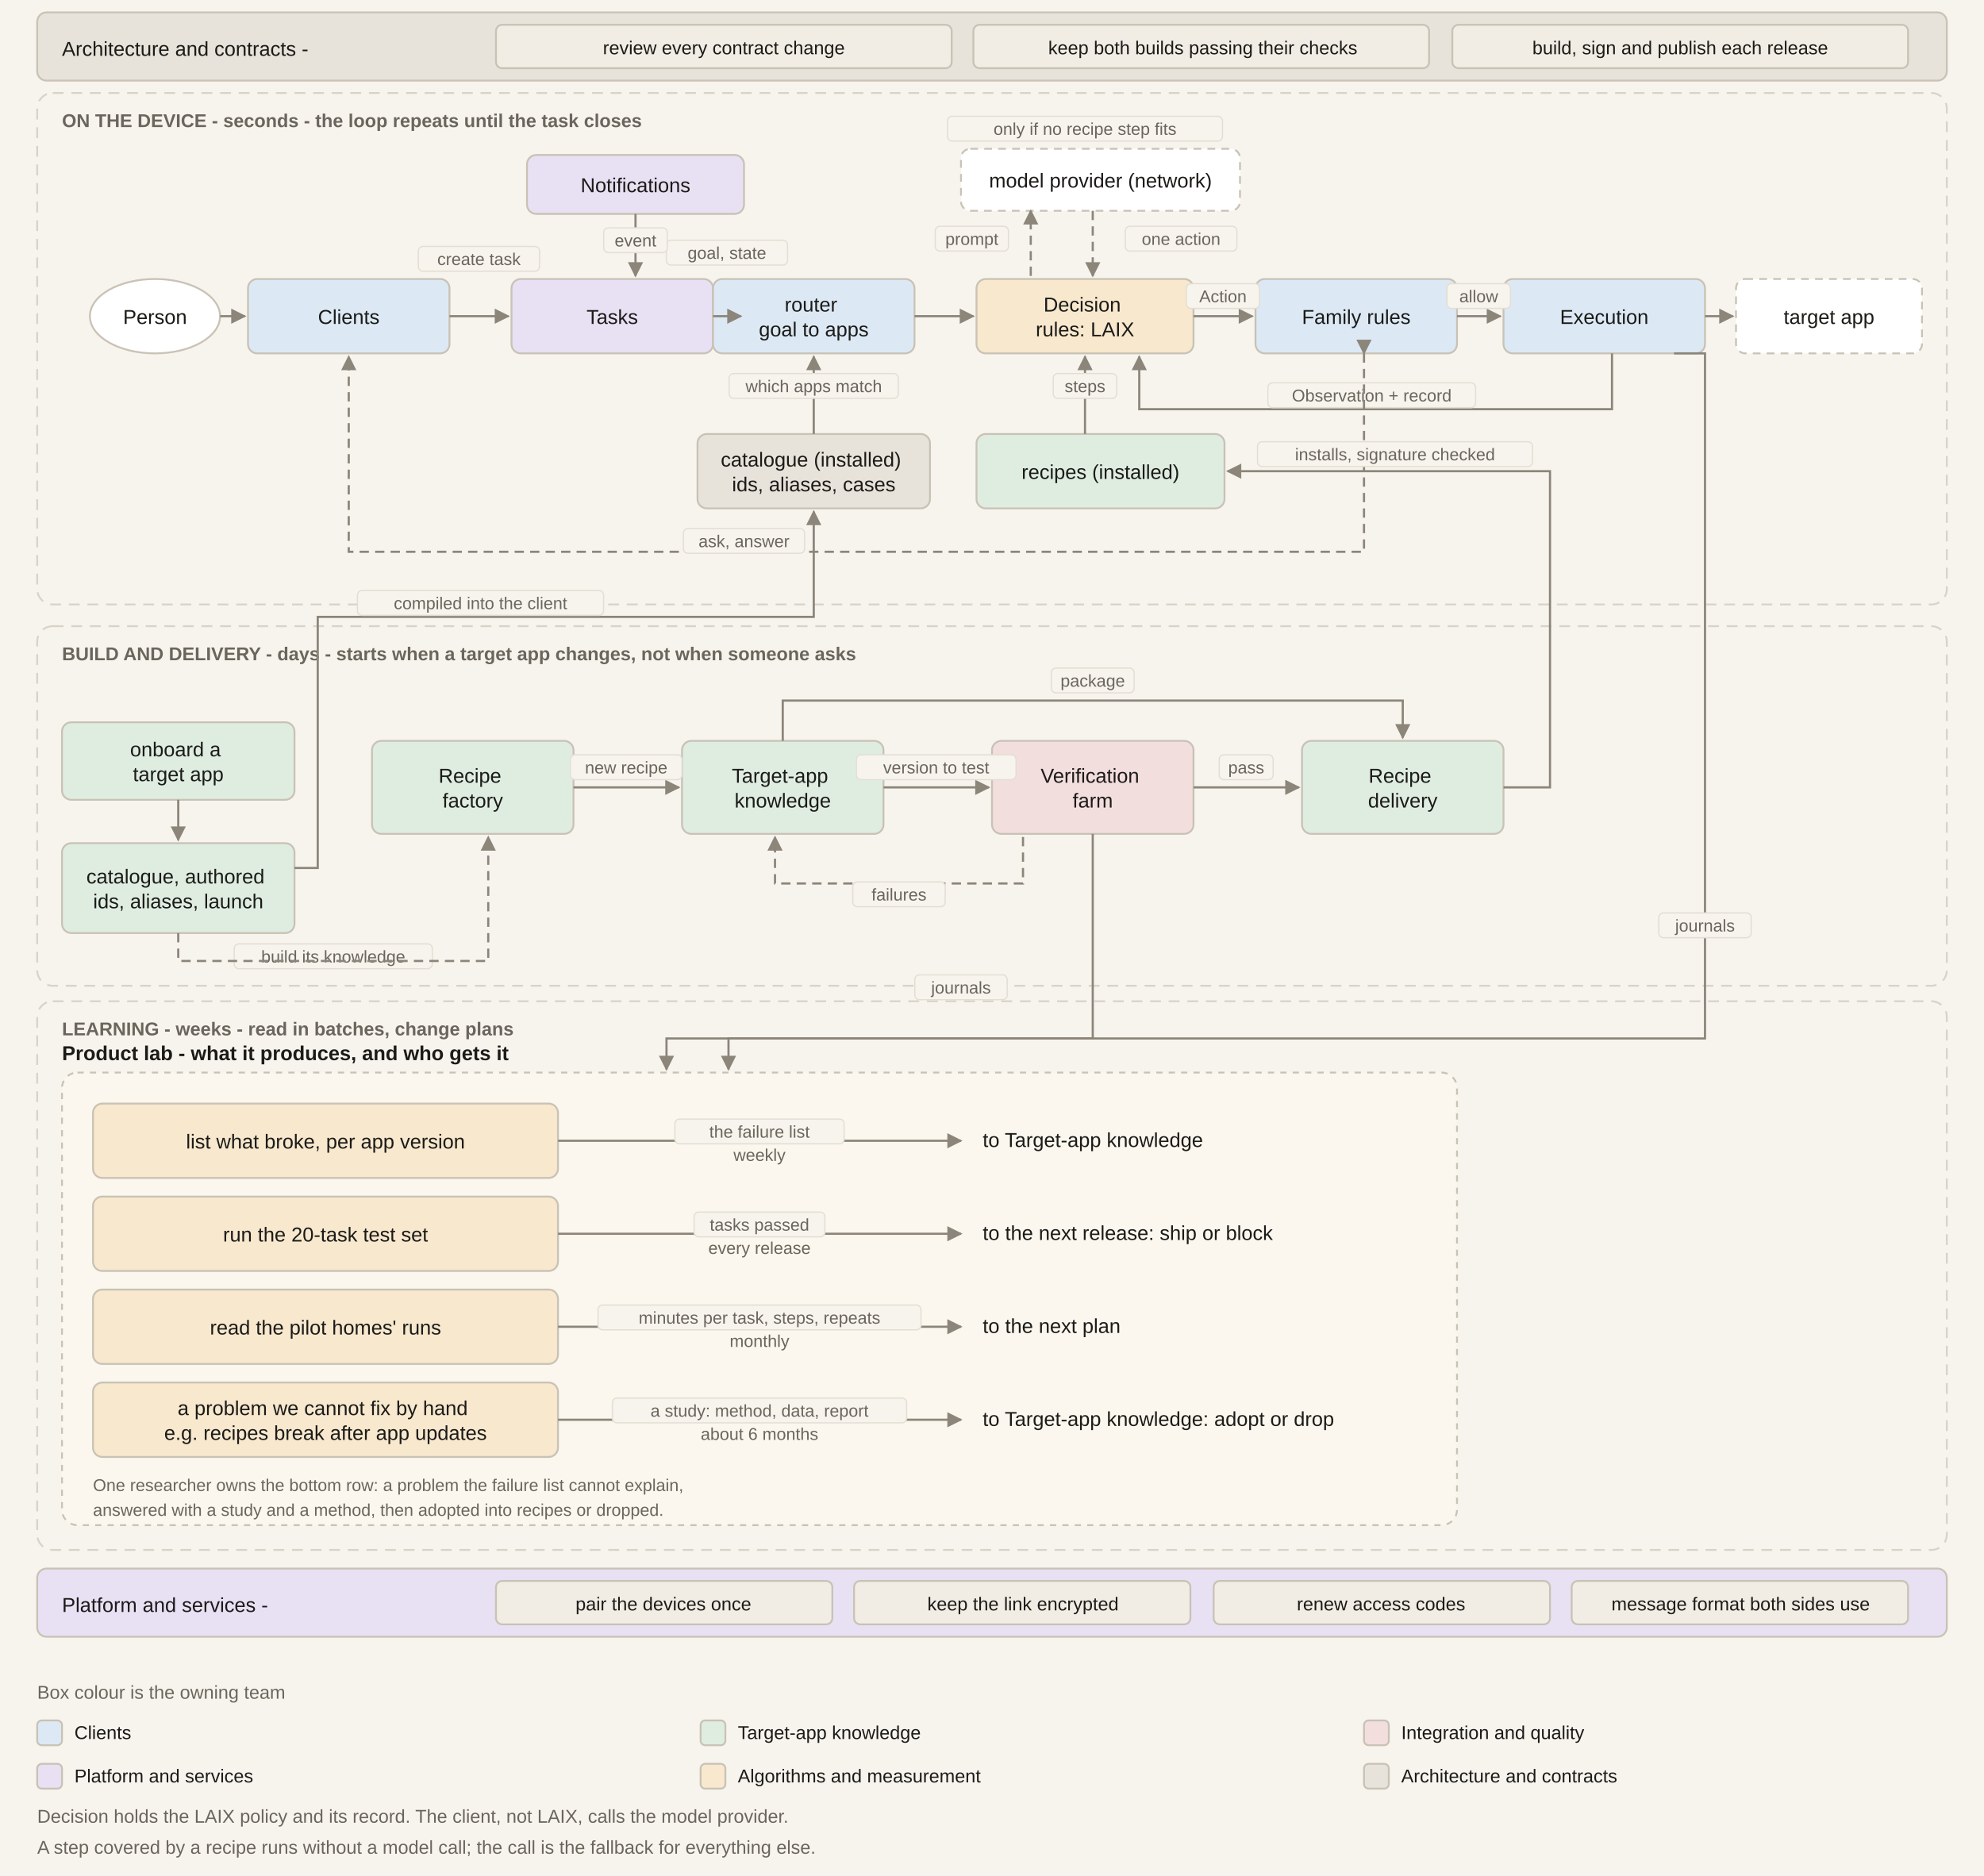
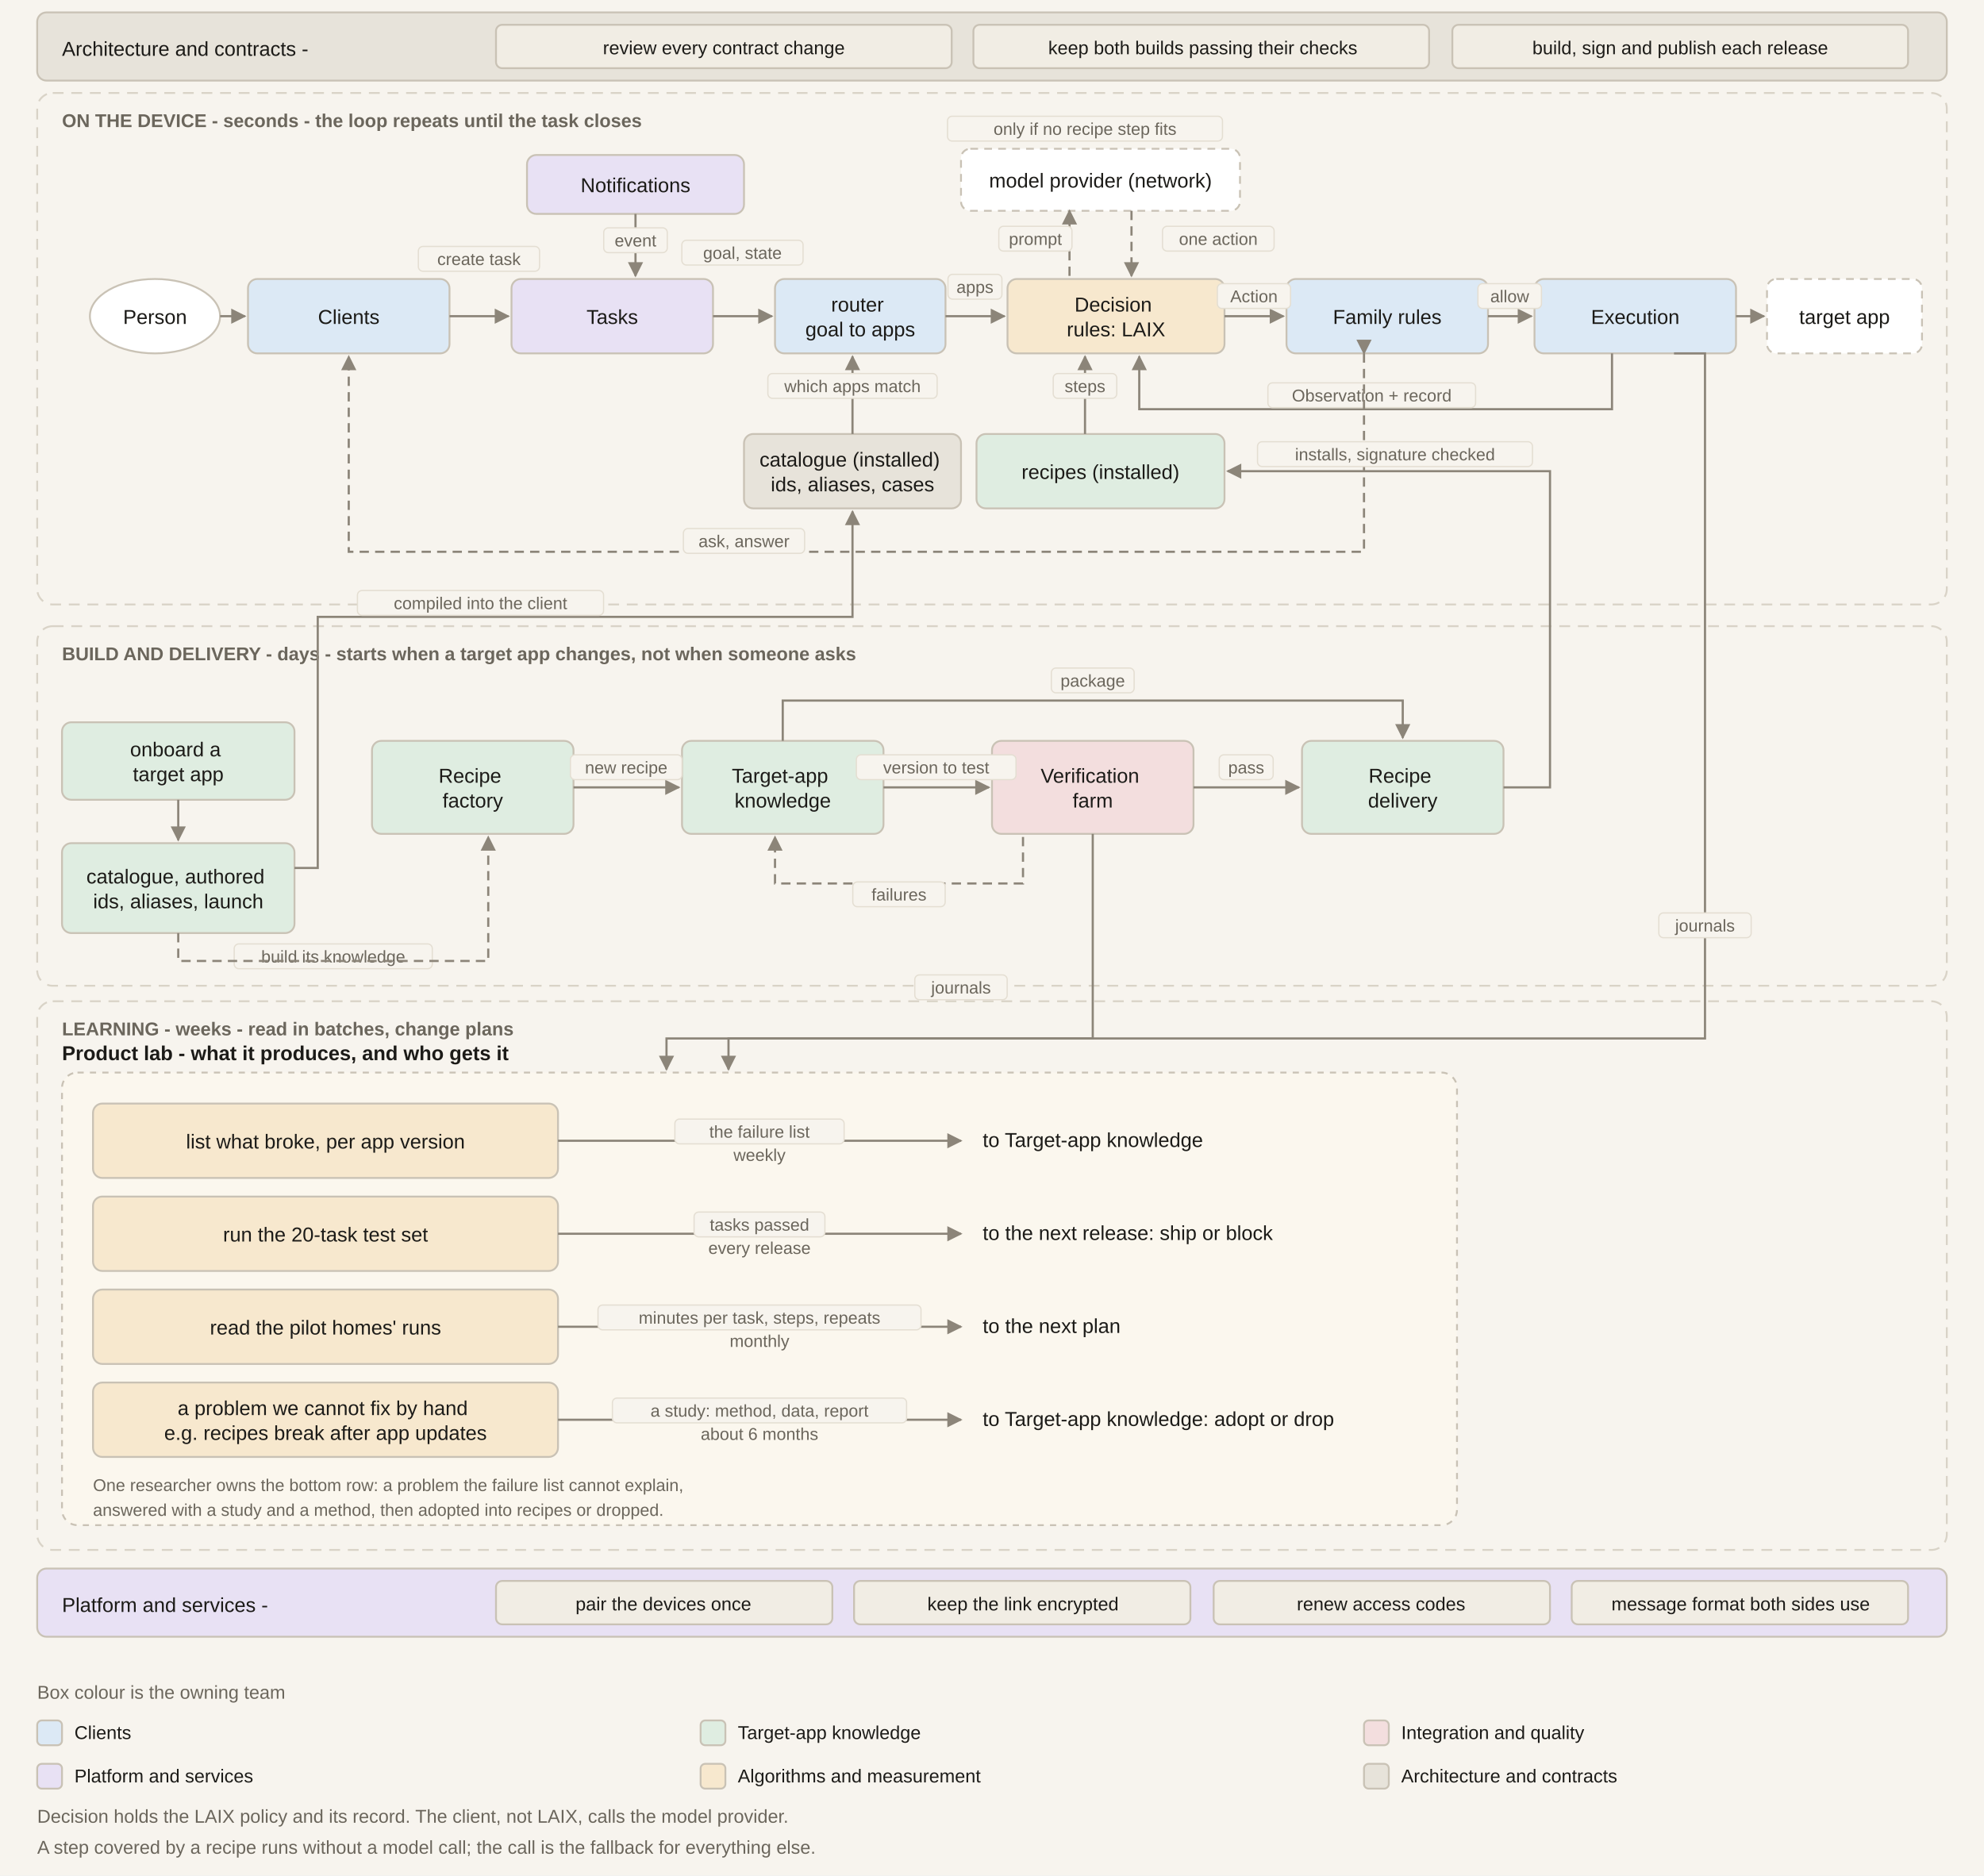
<svg xmlns="http://www.w3.org/2000/svg" width="1280" height="1210" viewBox="0 0 1280 1210" font-family="Segoe UI, Arial, sans-serif">
  <defs>
    <marker id="head" viewBox="0 0 10 10" refX="9" refY="5" markerWidth="7" markerHeight="7" orient="auto-start-reverse">
      <path d="M0,0 L10,5 L0,10 z" fill="#8C8579" />
    </marker>
    <marker id="tail" viewBox="0 0 10 10" refX="1" refY="5" markerWidth="7" markerHeight="7" orient="auto-start-reverse">
      <path d="M10,0 L0,5 L10,10 z" fill="#8C8579" />
    </marker>
  </defs>
  <rect x="0" y="0" width="1280" height="1210" rx="0" fill="#F7F4EE" stroke="none" stroke-width="1.2" />
  <rect x="24" y="8" width="1232" height="44" rx="6" fill="#E7E3DA" stroke="#C9C2B5" stroke-width="1.2" />
  <text x="40" y="36" font-size="13" fill="#1C1B18" font-weight="400" text-anchor="start">
    <tspan x="40" dy="0">Architecture and contracts -</tspan>
  </text>
  <rect x="320" y="16" width="294" height="28" rx="4" fill="#F1EDE4" stroke="#C9C2B5" stroke-width="1.2" />
  <text x="467" y="35" font-size="12" fill="#1C1B18" font-weight="400" text-anchor="middle">
    <tspan x="467" dy="0">review every contract change</tspan>
  </text>
  <rect x="628" y="16" width="294" height="28" rx="4" fill="#F1EDE4" stroke="#C9C2B5" stroke-width="1.2" />
  <text x="776" y="35" font-size="12" fill="#1C1B18" font-weight="400" text-anchor="middle">
    <tspan x="776" dy="0">keep both builds passing their checks</tspan>
  </text>
  <rect x="937" y="16" width="294" height="28" rx="4" fill="#F1EDE4" stroke="#C9C2B5" stroke-width="1.2" />
  <text x="1084" y="35" font-size="12" fill="#1C1B18" font-weight="400" text-anchor="middle">
    <tspan x="1084" dy="0">build, sign and publish each release</tspan>
  </text>
  <rect x="24" y="60" width="1232" height="330" rx="10" fill="none" stroke="#D9D3C7" stroke-width="1.2" stroke-dasharray="7 5" />
  <text x="40" y="82" font-size="12" fill="#6B665C" font-weight="600" text-anchor="start">
    <tspan x="40" dy="0">ON THE DEVICE - seconds - the loop repeats until the task closes</tspan>
  </text>
  <ellipse cx="100" cy="204" rx="42" ry="24" fill="#FFFFFF" stroke="#C9C2B5" stroke-width="1.2" />
  <text x="100" y="209" font-size="13" fill="#1C1B18" font-weight="400" text-anchor="middle">
    <tspan x="100" dy="0">Person</tspan>
  </text>
  <rect x="160" y="180" width="130" height="48" rx="6" fill="#DCE9F5" stroke="#C9C2B5" stroke-width="1.2" />
  <text x="225" y="209" font-size="13" fill="#1C1B18" font-weight="400" text-anchor="middle">
    <tspan x="225" dy="0">Clients</tspan>
  </text>
  <rect x="330" y="180" width="130" height="48" rx="6" fill="#E8E1F4" stroke="#C9C2B5" stroke-width="1.2" />
  <text x="395" y="209" font-size="13" fill="#1C1B18" font-weight="400" text-anchor="middle">
    <tspan x="395" dy="0">Tasks</tspan>
  </text>
-   <rect x="460" y="180" width="130" height="48" rx="6" fill="#DCE9F5" stroke="#C9C2B5" stroke-width="1.2" />
-   <text x="525" y="201" font-size="13" fill="#1C1B18" font-weight="400" text-anchor="middle">
-     <tspan x="525" dy="0">router</tspan>
-     <tspan x="525" dy="16">goal to apps</tspan>
-   </text>
-   <rect x="630" y="180" width="140" height="48" rx="6" fill="#F7E8CE" stroke="#C9C2B5" stroke-width="1.2" />
-   <text x="700" y="201" font-size="13" fill="#1C1B18" font-weight="400" text-anchor="middle">
-     <tspan x="700" dy="0">Decision</tspan>
-     <tspan x="700" dy="16">rules: LAIX</tspan>
-   </text>
-   <rect x="810" y="180" width="130" height="48" rx="6" fill="#DCE9F5" stroke="#C9C2B5" stroke-width="1.2" />
-   <text x="875" y="209" font-size="13" fill="#1C1B18" font-weight="400" text-anchor="middle">
-     <tspan x="875" dy="0">Family rules</tspan>
-   </text>
-   <rect x="970" y="180" width="130" height="48" rx="6" fill="#DCE9F5" stroke="#C9C2B5" stroke-width="1.2" />
-   <text x="1035" y="209" font-size="13" fill="#1C1B18" font-weight="400" text-anchor="middle">
-     <tspan x="1035" dy="0">Execution</tspan>
-   </text>
-   <rect x="1120" y="180" width="120" height="48" rx="6" fill="#FFFFFF" stroke="#C9C2B5" stroke-width="1.2" stroke-dasharray="5 4" />
-   <text x="1180" y="209" font-size="13" fill="#1C1B18" font-weight="400" text-anchor="middle">
-     <tspan x="1180" dy="0">target app</tspan>
+   <rect x="500" y="180" width="110" height="48" rx="6" fill="#DCE9F5" stroke="#C9C2B5" stroke-width="1.2" />
+   <text x="555" y="201" font-size="13" fill="#1C1B18" font-weight="400" text-anchor="middle">
+     <tspan x="555" dy="0">router</tspan>
+     <tspan x="555" dy="16">goal to apps</tspan>
+   </text>
+   <rect x="650" y="180" width="140" height="48" rx="6" fill="#F7E8CE" stroke="#C9C2B5" stroke-width="1.2" />
+   <text x="720" y="201" font-size="13" fill="#1C1B18" font-weight="400" text-anchor="middle">
+     <tspan x="720" dy="0">Decision</tspan>
+     <tspan x="720" dy="16">rules: LAIX</tspan>
+   </text>
+   <rect x="830" y="180" width="130" height="48" rx="6" fill="#DCE9F5" stroke="#C9C2B5" stroke-width="1.2" />
+   <text x="895" y="209" font-size="13" fill="#1C1B18" font-weight="400" text-anchor="middle">
+     <tspan x="895" dy="0">Family rules</tspan>
+   </text>
+   <rect x="990" y="180" width="130" height="48" rx="6" fill="#DCE9F5" stroke="#C9C2B5" stroke-width="1.2" />
+   <text x="1055" y="209" font-size="13" fill="#1C1B18" font-weight="400" text-anchor="middle">
+     <tspan x="1055" dy="0">Execution</tspan>
+   </text>
+   <rect x="1140" y="180" width="100" height="48" rx="6" fill="#FFFFFF" stroke="#C9C2B5" stroke-width="1.2" stroke-dasharray="5 4" />
+   <text x="1190" y="209" font-size="13" fill="#1C1B18" font-weight="400" text-anchor="middle">
+     <tspan x="1190" dy="0">target app</tspan>
  </text>
  <rect x="340" y="100" width="140" height="38" rx="6" fill="#E8E1F4" stroke="#C9C2B5" stroke-width="1.2" />
  <text x="410" y="124" font-size="13" fill="#1C1B18" font-weight="400" text-anchor="middle">
    <tspan x="410" dy="0">Notifications</tspan>
  </text>
  <rect x="620" y="96" width="180" height="40" rx="6" fill="#FFFFFF" stroke="#C9C2B5" stroke-width="1.2" stroke-dasharray="5 4" />
  <text x="710" y="121" font-size="13" fill="#1C1B18" font-weight="400" text-anchor="middle">
    <tspan x="710" dy="0">model provider (network)</tspan>
  </text>
-   <rect x="450" y="280" width="150" height="48" rx="6" fill="#E7E3DA" stroke="#C9C2B5" stroke-width="1.2" />
-   <text x="525" y="301" font-size="13" fill="#1C1B18" font-weight="400" text-anchor="middle">
-     <tspan x="525" dy="0">catalogue (installed)</tspan>
-     <tspan x="525" dy="16">ids, aliases, cases</tspan>
+   <rect x="480" y="280" width="140" height="48" rx="6" fill="#E7E3DA" stroke="#C9C2B5" stroke-width="1.2" />
+   <text x="550" y="301" font-size="13" fill="#1C1B18" font-weight="400" text-anchor="middle">
+     <tspan x="550" dy="0">catalogue (installed)</tspan>
+     <tspan x="550" dy="16">ids, aliases, cases</tspan>
  </text>
  <rect x="630" y="280" width="160" height="48" rx="6" fill="#DFEDE1" stroke="#C9C2B5" stroke-width="1.2" />
  <text x="710" y="309" font-size="13" fill="#1C1B18" font-weight="400" text-anchor="middle">
    <tspan x="710" dy="0">recipes (installed)</tspan>
  </text>
  <path d="M142,204 L158,204" fill="none" stroke="#8C8579" stroke-width="1.4" marker-end="url(#head)" />
  <path d="M290,204 L328,204" fill="none" stroke="#8C8579" stroke-width="1.4" marker-end="url(#head)" />
  <g>
    <rect x="269.9" y="159" width="78.2" height="16" rx="3" fill="#F7F4EE" stroke="#E4DED2" stroke-width="0.8" />
    <text x="309" y="171" font-size="11" fill="#6B665C" font-weight="400" text-anchor="middle">
      <tspan x="309" dy="0">create task</tspan>
    </text>
  </g>
-   <path d="M460,204 L478,204" fill="none" stroke="#8C8579" stroke-width="1.4" marker-end="url(#head)" />
-   <g>
-     <rect x="429.9" y="155" width="78.2" height="16" rx="3" fill="#F7F4EE" stroke="#E4DED2" stroke-width="0.8" />
-     <text x="469" y="167" font-size="11" fill="#6B665C" font-weight="400" text-anchor="middle">
-       <tspan x="469" dy="0">goal, state</tspan>
-     </text>
-   </g>
-   <path d="M590,204 L628,204" fill="none" stroke="#8C8579" stroke-width="1.4" marker-end="url(#head)" />
-   <path d="M770,204 L808,204" fill="none" stroke="#8C8579" stroke-width="1.4" marker-end="url(#head)" />
-   <g>
-     <rect x="765.4" y="183" width="47.2" height="16" rx="3" fill="#F7F4EE" stroke="#E4DED2" stroke-width="0.8" />
-     <text x="789" y="195" font-size="11" fill="#6B665C" font-weight="400" text-anchor="middle">
-       <tspan x="789" dy="0">Action</tspan>
-     </text>
-   </g>
-   <path d="M940,204 L968,204" fill="none" stroke="#8C8579" stroke-width="1.4" marker-end="url(#head)" />
-   <g>
-     <rect x="933.5" y="183" width="41.0" height="16" rx="3" fill="#F7F4EE" stroke="#E4DED2" stroke-width="0.8" />
-     <text x="954" y="195" font-size="11" fill="#6B665C" font-weight="400" text-anchor="middle">
-       <tspan x="954" dy="0">allow</tspan>
-     </text>
-   </g>
-   <path d="M1100,204 L1118,204" fill="none" stroke="#8C8579" stroke-width="1.4" marker-end="url(#head)" />
+   <path d="M460,204 L498,204" fill="none" stroke="#8C8579" stroke-width="1.4" marker-end="url(#head)" />
+   <g>
+     <rect x="439.9" y="155" width="78.2" height="16" rx="3" fill="#F7F4EE" stroke="#E4DED2" stroke-width="0.8" />
+     <text x="479" y="167" font-size="11" fill="#6B665C" font-weight="400" text-anchor="middle">
+       <tspan x="479" dy="0">goal, state</tspan>
+     </text>
+   </g>
+   <path d="M610,204 L648,204" fill="none" stroke="#8C8579" stroke-width="1.4" marker-end="url(#head)" />
+   <g>
+     <rect x="611.6" y="177" width="34.8" height="16" rx="3" fill="#F7F4EE" stroke="#E4DED2" stroke-width="0.8" />
+     <text x="629" y="189" font-size="11" fill="#6B665C" font-weight="400" text-anchor="middle">
+       <tspan x="629" dy="0">apps</tspan>
+     </text>
+   </g>
+   <path d="M790,204 L828,204" fill="none" stroke="#8C8579" stroke-width="1.4" marker-end="url(#head)" />
+   <g>
+     <rect x="785.4" y="183" width="47.2" height="16" rx="3" fill="#F7F4EE" stroke="#E4DED2" stroke-width="0.8" />
+     <text x="809" y="195" font-size="11" fill="#6B665C" font-weight="400" text-anchor="middle">
+       <tspan x="809" dy="0">Action</tspan>
+     </text>
+   </g>
+   <path d="M960,204 L988,204" fill="none" stroke="#8C8579" stroke-width="1.4" marker-end="url(#head)" />
+   <g>
+     <rect x="953.5" y="183" width="41.0" height="16" rx="3" fill="#F7F4EE" stroke="#E4DED2" stroke-width="0.8" />
+     <text x="974" y="195" font-size="11" fill="#6B665C" font-weight="400" text-anchor="middle">
+       <tspan x="974" dy="0">allow</tspan>
+     </text>
+   </g>
+   <path d="M1120,204 L1138,204" fill="none" stroke="#8C8579" stroke-width="1.4" marker-end="url(#head)" />
  <path d="M410,138 L410,178" fill="none" stroke="#8C8579" stroke-width="1.4" marker-end="url(#head)" />
  <g>
    <rect x="389.5" y="147" width="41.0" height="16" rx="3" fill="#F7F4EE" stroke="#E4DED2" stroke-width="0.8" />
    <text x="410" y="159" font-size="11" fill="#6B665C" font-weight="400" text-anchor="middle">
      <tspan x="410" dy="0">event</tspan>
    </text>
  </g>
-   <path d="M665,178 L665,136" fill="none" stroke="#8C8579" stroke-width="1.4" stroke-dasharray="6 4" marker-end="url(#head)" />
-   <path d="M705,136 L705,178" fill="none" stroke="#8C8579" stroke-width="1.4" stroke-dasharray="6 4" marker-end="url(#head)" />
-   <g>
-     <rect x="603.4" y="146" width="47.2" height="16" rx="3" fill="#F7F4EE" stroke="#E4DED2" stroke-width="0.8" />
-     <text x="627" y="158" font-size="11" fill="#6B665C" font-weight="400" text-anchor="middle">
-       <tspan x="627" dy="0">prompt</tspan>
-     </text>
-   </g>
-   <g>
-     <rect x="726.0" y="146" width="72.0" height="16" rx="3" fill="#F7F4EE" stroke="#E4DED2" stroke-width="0.8" />
-     <text x="762" y="158" font-size="11" fill="#6B665C" font-weight="400" text-anchor="middle">
-       <tspan x="762" dy="0">one action</tspan>
+   <path d="M690,178 L690,136" fill="none" stroke="#8C8579" stroke-width="1.4" stroke-dasharray="6 4" marker-end="url(#head)" />
+   <path d="M730,136 L730,178" fill="none" stroke="#8C8579" stroke-width="1.4" stroke-dasharray="6 4" marker-end="url(#head)" />
+   <g>
+     <rect x="644.4" y="146" width="47.2" height="16" rx="3" fill="#F7F4EE" stroke="#E4DED2" stroke-width="0.8" />
+     <text x="668" y="158" font-size="11" fill="#6B665C" font-weight="400" text-anchor="middle">
+       <tspan x="668" dy="0">prompt</tspan>
+     </text>
+   </g>
+   <g>
+     <rect x="750.0" y="146" width="72.0" height="16" rx="3" fill="#F7F4EE" stroke="#E4DED2" stroke-width="0.8" />
+     <text x="786" y="158" font-size="11" fill="#6B665C" font-weight="400" text-anchor="middle">
+       <tspan x="786" dy="0">one action</tspan>
    </text>
  </g>
  <g>
    <rect x="611.3" y="75" width="177.4" height="16" rx="3" fill="#F7F4EE" stroke="#E4DED2" stroke-width="0.8" />
    <text x="700" y="87" font-size="11" fill="#6B665C" font-weight="400" text-anchor="middle">
      <tspan x="700" dy="0">only if no recipe step fits</tspan>
    </text>
  </g>
-   <path d="M525,280 L525,230" fill="none" stroke="#8C8579" stroke-width="1.4" marker-end="url(#head)" />
-   <g>
-     <rect x="470.4" y="241" width="109.2" height="16" rx="3" fill="#F7F4EE" stroke="#E4DED2" stroke-width="0.8" />
-     <text x="525" y="253" font-size="11" fill="#6B665C" font-weight="400" text-anchor="middle">
-       <tspan x="525" dy="0">which apps match</tspan>
+   <path d="M550,280 L550,230" fill="none" stroke="#8C8579" stroke-width="1.4" marker-end="url(#head)" />
+   <g>
+     <rect x="495.4" y="241" width="109.2" height="16" rx="3" fill="#F7F4EE" stroke="#E4DED2" stroke-width="0.8" />
+     <text x="550" y="253" font-size="11" fill="#6B665C" font-weight="400" text-anchor="middle">
+       <tspan x="550" dy="0">which apps match</tspan>
    </text>
  </g>
  <path d="M700,280 L700,230" fill="none" stroke="#8C8579" stroke-width="1.4" marker-end="url(#head)" />
  <g>
    <rect x="679.5" y="241" width="41.0" height="16" rx="3" fill="#F7F4EE" stroke="#E4DED2" stroke-width="0.8" />
    <text x="700" y="253" font-size="11" fill="#6B665C" font-weight="400" text-anchor="middle">
      <tspan x="700" dy="0">steps</tspan>
    </text>
  </g>
  <path d="M1040,228 L1040,264 L735,264 L735,230" fill="none" stroke="#8C8579" stroke-width="1.4" marker-end="url(#head)" />
  <g>
    <rect x="818.0" y="247" width="134.0" height="16" rx="3" fill="#F7F4EE" stroke="#E4DED2" stroke-width="0.8" />
    <text x="885" y="259" font-size="11" fill="#6B665C" font-weight="400" text-anchor="middle">
      <tspan x="885" dy="0">Observation + record</tspan>
    </text>
  </g>
  <path d="M880,228 L880,356 L225,356 L225,230" fill="none" stroke="#8C8579" stroke-width="1.4" stroke-dasharray="6 4" marker-end="url(#head)" marker-start="url(#tail)" />
  <g>
    <rect x="440.9" y="341" width="78.2" height="16" rx="3" fill="#F7F4EE" stroke="#E4DED2" stroke-width="0.8" />
    <text x="480" y="353" font-size="11" fill="#6B665C" font-weight="400" text-anchor="middle">
      <tspan x="480" dy="0">ask, answer</tspan>
    </text>
  </g>
  <rect x="24" y="404" width="1232" height="232" rx="10" fill="none" stroke="#D9D3C7" stroke-width="1.2" stroke-dasharray="7 5" />
  <text x="40" y="426" font-size="12" fill="#6B665C" font-weight="600" text-anchor="start">
    <tspan x="40" dy="0">BUILD AND DELIVERY - days - starts when a target app changes, not when someone asks</tspan>
  </text>
  <rect x="240" y="478" width="130" height="60" rx="6" fill="#DFEDE1" stroke="#C9C2B5" stroke-width="1.2" />
  <text x="305" y="505" font-size="13" fill="#1C1B18" font-weight="400" text-anchor="middle">
    <tspan x="305" dy="0">Recipe</tspan>
    <tspan x="305" dy="16">factory</tspan>
  </text>
  <rect x="440" y="478" width="130" height="60" rx="6" fill="#DFEDE1" stroke="#C9C2B5" stroke-width="1.2" />
  <text x="505" y="505" font-size="13" fill="#1C1B18" font-weight="400" text-anchor="middle">
    <tspan x="505" dy="0">Target-app</tspan>
    <tspan x="505" dy="16">knowledge</tspan>
  </text>
  <rect x="640" y="478" width="130" height="60" rx="6" fill="#F3DEDE" stroke="#C9C2B5" stroke-width="1.2" />
  <text x="705" y="505" font-size="13" fill="#1C1B18" font-weight="400" text-anchor="middle">
    <tspan x="705" dy="0">Verification</tspan>
    <tspan x="705" dy="16">farm</tspan>
  </text>
  <rect x="840" y="478" width="130" height="60" rx="6" fill="#DFEDE1" stroke="#C9C2B5" stroke-width="1.2" />
  <text x="905" y="505" font-size="13" fill="#1C1B18" font-weight="400" text-anchor="middle">
    <tspan x="905" dy="0">Recipe</tspan>
    <tspan x="905" dy="16">delivery</tspan>
  </text>
  <rect x="40" y="466" width="150" height="50" rx="6" fill="#DFEDE1" stroke="#C9C2B5" stroke-width="1.2" />
  <text x="115" y="488" font-size="13" fill="#1C1B18" font-weight="400" text-anchor="middle">
    <tspan x="115" dy="0">onboard a</tspan>
    <tspan x="115" dy="16">target app</tspan>
  </text>
  <rect x="40" y="544" width="150" height="58" rx="6" fill="#DFEDE1" stroke="#C9C2B5" stroke-width="1.2" />
  <text x="115" y="570" font-size="13" fill="#1C1B18" font-weight="400" text-anchor="middle">
    <tspan x="115" dy="0">catalogue, authored</tspan>
    <tspan x="115" dy="16">ids, aliases, launch</tspan>
  </text>
  <path d="M115,516 L115,542" fill="none" stroke="#8C8579" stroke-width="1.4" marker-end="url(#head)" />
  <g>
    <rect x="151.1" y="609" width="127.8" height="16" rx="3" fill="#F7F4EE" stroke="#E4DED2" stroke-width="0.8" />
    <text x="215" y="621" font-size="11" fill="#6B665C" font-weight="400" text-anchor="middle">
      <tspan x="215" dy="0">build its knowledge</tspan>
    </text>
  </g>
  <path d="M115,602 L115,620 L315,620 L315,540" fill="none" stroke="#8C8579" stroke-width="1.4" stroke-dasharray="6 4" marker-end="url(#head)" />
-   <path d="M190,560 L205,560 L205,398 L525,398 L525,330" fill="none" stroke="#8C8579" stroke-width="1.4" marker-end="url(#head)" />
+   <path d="M190,560 L205,560 L205,398 L550,398 L550,330" fill="none" stroke="#8C8579" stroke-width="1.4" marker-end="url(#head)" />
  <g>
    <rect x="230.6" y="381" width="158.8" height="16" rx="3" fill="#F7F4EE" stroke="#E4DED2" stroke-width="0.8" />
    <text x="310" y="393" font-size="11" fill="#6B665C" font-weight="400" text-anchor="middle">
      <tspan x="310" dy="0">compiled into the client</tspan>
    </text>
  </g>
  <path d="M370,508 L438,508" fill="none" stroke="#8C8579" stroke-width="1.4" marker-end="url(#head)" />
  <g>
    <rect x="368.0" y="487" width="72.0" height="16" rx="3" fill="#F7F4EE" stroke="#E4DED2" stroke-width="0.8" />
    <text x="404" y="499" font-size="11" fill="#6B665C" font-weight="400" text-anchor="middle">
      <tspan x="404" dy="0">new recipe</tspan>
    </text>
  </g>
  <path d="M570,508 L638,508" fill="none" stroke="#8C8579" stroke-width="1.4" marker-end="url(#head)" />
  <g>
    <rect x="552.5" y="487" width="103.0" height="16" rx="3" fill="#F7F4EE" stroke="#E4DED2" stroke-width="0.8" />
    <text x="604" y="499" font-size="11" fill="#6B665C" font-weight="400" text-anchor="middle">
      <tspan x="604" dy="0">version to test</tspan>
    </text>
  </g>
  <path d="M660,540 L660,570 L500,570 L500,540" fill="none" stroke="#8C8579" stroke-width="1.4" stroke-dasharray="6 4" marker-end="url(#head)" />
  <g>
    <rect x="550.2" y="569" width="59.6" height="16" rx="3" fill="#F7F4EE" stroke="#E4DED2" stroke-width="0.8" />
    <text x="580" y="581" font-size="11" fill="#6B665C" font-weight="400" text-anchor="middle">
      <tspan x="580" dy="0">failures</tspan>
    </text>
  </g>
  <path d="M770,508 L838,508" fill="none" stroke="#8C8579" stroke-width="1.4" marker-end="url(#head)" />
  <g>
    <rect x="786.6" y="487" width="34.8" height="16" rx="3" fill="#F7F4EE" stroke="#E4DED2" stroke-width="0.8" />
    <text x="804" y="499" font-size="11" fill="#6B665C" font-weight="400" text-anchor="middle">
      <tspan x="804" dy="0">pass</tspan>
    </text>
  </g>
  <path d="M505,478 L505,452 L905,452 L905,476" fill="none" stroke="#8C8579" stroke-width="1.4" marker-end="url(#head)" />
  <g>
    <rect x="678.3" y="431" width="53.4" height="16" rx="3" fill="#F7F4EE" stroke="#E4DED2" stroke-width="0.8" />
    <text x="705" y="443" font-size="11" fill="#6B665C" font-weight="400" text-anchor="middle">
      <tspan x="705" dy="0">package</tspan>
    </text>
  </g>
  <path d="M970,508 L1000,508 L1000,304 L792,304" fill="none" stroke="#8C8579" stroke-width="1.4" marker-end="url(#head)" />
  <g>
    <rect x="811.3" y="285" width="177.4" height="16" rx="3" fill="#F7F4EE" stroke="#E4DED2" stroke-width="0.8" />
    <text x="900" y="297" font-size="11" fill="#6B665C" font-weight="400" text-anchor="middle">
      <tspan x="900" dy="0">installs, signature checked</tspan>
    </text>
  </g>
  <rect x="24" y="646" width="1232" height="354" rx="10" fill="none" stroke="#D9D3C7" stroke-width="1.2" stroke-dasharray="7 5" />
  <text x="40" y="668" font-size="12" fill="#6B665C" font-weight="600" text-anchor="start">
    <tspan x="40" dy="0">LEARNING - weeks - read in batches, change plans</tspan>
  </text>
  <text x="40" y="684" font-size="13" fill="#1C1B18" font-weight="600" text-anchor="start">
    <tspan x="40" dy="0">Product lab - what it produces, and who gets it</tspan>
  </text>
  <rect x="40" y="692" width="900" height="292" rx="10" fill="#FBF7EE" stroke="#C9C2B5" stroke-width="1.2" stroke-dasharray="4 4" />
  <path d="M705,538 L705,670 L470,670 L470,690" fill="none" stroke="#8C8579" stroke-width="1.4" marker-end="url(#head)" />
  <g>
    <rect x="590.2" y="629" width="59.6" height="16" rx="3" fill="#F7F4EE" stroke="#E4DED2" stroke-width="0.8" />
    <text x="620" y="641" font-size="11" fill="#6B665C" font-weight="400" text-anchor="middle">
      <tspan x="620" dy="0">journals</tspan>
    </text>
  </g>
  <path d="M1080,228 L1100,228 L1100,670 L430,670 L430,690" fill="none" stroke="#8C8579" stroke-width="1.4" marker-end="url(#head)" />
  <g>
    <rect x="1070.2" y="589" width="59.6" height="16" rx="3" fill="#F7F4EE" stroke="#E4DED2" stroke-width="0.8" />
    <text x="1100" y="601" font-size="11" fill="#6B665C" font-weight="400" text-anchor="middle">
      <tspan x="1100" dy="0">journals</tspan>
    </text>
  </g>
  <rect x="60" y="712" width="300" height="48" rx="6" fill="#F7E8CE" stroke="#C9C2B5" stroke-width="1.2" />
  <text x="210" y="741" font-size="13" fill="#1C1B18" font-weight="400" text-anchor="middle">
    <tspan x="210" dy="0">list what broke, per app version</tspan>
  </text>
  <path d="M360,736 L620,736" fill="none" stroke="#8C8579" stroke-width="1.4" marker-end="url(#head)" />
  <g>
    <rect x="435.4" y="722" width="109.2" height="16" rx="3" fill="#F7F4EE" stroke="#E4DED2" stroke-width="0.8" />
    <text x="490" y="734" font-size="11" fill="#6B665C" font-weight="400" text-anchor="middle">
      <tspan x="490" dy="0">the failure list</tspan>
    </text>
  </g>
  <text x="490" y="749" font-size="11" fill="#6B665C" font-weight="400" text-anchor="middle">
    <tspan x="490" dy="0">weekly</tspan>
  </text>
  <text x="634" y="740" font-size="13" fill="#1C1B18" font-weight="400" text-anchor="start">
    <tspan x="634" dy="0">to Target-app knowledge</tspan>
  </text>
  <rect x="60" y="772" width="300" height="48" rx="6" fill="#F7E8CE" stroke="#C9C2B5" stroke-width="1.2" />
  <text x="210" y="801" font-size="13" fill="#1C1B18" font-weight="400" text-anchor="middle">
    <tspan x="210" dy="0">run the 20-task test set</tspan>
  </text>
  <path d="M360,796 L620,796" fill="none" stroke="#8C8579" stroke-width="1.4" marker-end="url(#head)" />
  <g>
    <rect x="447.8" y="782" width="84.4" height="16" rx="3" fill="#F7F4EE" stroke="#E4DED2" stroke-width="0.8" />
    <text x="490" y="794" font-size="11" fill="#6B665C" font-weight="400" text-anchor="middle">
      <tspan x="490" dy="0">tasks passed</tspan>
    </text>
  </g>
  <text x="490" y="809" font-size="11" fill="#6B665C" font-weight="400" text-anchor="middle">
    <tspan x="490" dy="0">every release</tspan>
  </text>
  <text x="634" y="800" font-size="13" fill="#1C1B18" font-weight="400" text-anchor="start">
    <tspan x="634" dy="0">to the next release: ship or block</tspan>
  </text>
  <rect x="60" y="832" width="300" height="48" rx="6" fill="#F7E8CE" stroke="#C9C2B5" stroke-width="1.2" />
  <text x="210" y="861" font-size="13" fill="#1C1B18" font-weight="400" text-anchor="middle">
    <tspan x="210" dy="0">read the pilot homes' runs</tspan>
  </text>
  <path d="M360,856 L620,856" fill="none" stroke="#8C8579" stroke-width="1.4" marker-end="url(#head)" />
  <g>
    <rect x="385.8" y="842" width="208.4" height="16" rx="3" fill="#F7F4EE" stroke="#E4DED2" stroke-width="0.8" />
    <text x="490" y="854" font-size="11" fill="#6B665C" font-weight="400" text-anchor="middle">
      <tspan x="490" dy="0">minutes per task, steps, repeats</tspan>
    </text>
  </g>
  <text x="490" y="869" font-size="11" fill="#6B665C" font-weight="400" text-anchor="middle">
    <tspan x="490" dy="0">monthly</tspan>
  </text>
  <text x="634" y="860" font-size="13" fill="#1C1B18" font-weight="400" text-anchor="start">
    <tspan x="634" dy="0">to the next plan</tspan>
  </text>
  <rect x="60" y="892" width="300" height="48" rx="6" fill="#F7E8CE" stroke="#C9C2B5" stroke-width="1.2" />
  <text x="210" y="913" font-size="13" fill="#1C1B18" font-weight="400" text-anchor="middle">
    <tspan x="210" dy="0">a problem we cannot fix by hand</tspan>
    <tspan x="210" dy="16">e.g. recipes break after app updates</tspan>
  </text>
  <path d="M360,916 L620,916" fill="none" stroke="#8C8579" stroke-width="1.4" marker-end="url(#head)" />
  <g>
    <rect x="395.1" y="902" width="189.8" height="16" rx="3" fill="#F7F4EE" stroke="#E4DED2" stroke-width="0.8" />
    <text x="490" y="914" font-size="11" fill="#6B665C" font-weight="400" text-anchor="middle">
      <tspan x="490" dy="0">a study: method, data, report</tspan>
    </text>
  </g>
  <text x="490" y="929" font-size="11" fill="#6B665C" font-weight="400" text-anchor="middle">
    <tspan x="490" dy="0">about 6 months</tspan>
  </text>
  <text x="634" y="920" font-size="13" fill="#1C1B18" font-weight="400" text-anchor="start">
    <tspan x="634" dy="0">to Target-app knowledge: adopt or drop</tspan>
  </text>
  <text x="60" y="962" font-size="11" fill="#6B665C" font-weight="400" text-anchor="start">
    <tspan x="60" dy="0">One researcher owns the bottom row: a problem the failure list cannot explain,</tspan>
  </text>
  <text x="60" y="978" font-size="11" fill="#6B665C" font-weight="400" text-anchor="start">
    <tspan x="60" dy="0">answered with a study and a method, then adopted into recipes or dropped.</tspan>
  </text>
  <rect x="24" y="1012" width="1232" height="44" rx="6" fill="#E8E1F4" stroke="#C9C2B5" stroke-width="1.2" />
  <text x="40" y="1040" font-size="13" fill="#1C1B18" font-weight="400" text-anchor="start">
    <tspan x="40" dy="0">Platform and services -</tspan>
  </text>
  <rect x="320" y="1020" width="217" height="28" rx="4" fill="#F1EDE4" stroke="#C9C2B5" stroke-width="1.2" />
  <text x="428" y="1039" font-size="12" fill="#1C1B18" font-weight="400" text-anchor="middle">
    <tspan x="428" dy="0">pair the devices once</tspan>
  </text>
  <rect x="551" y="1020" width="217" height="28" rx="4" fill="#F1EDE4" stroke="#C9C2B5" stroke-width="1.2" />
  <text x="660" y="1039" font-size="12" fill="#1C1B18" font-weight="400" text-anchor="middle">
    <tspan x="660" dy="0">keep the link encrypted</tspan>
  </text>
  <rect x="783" y="1020" width="217" height="28" rx="4" fill="#F1EDE4" stroke="#C9C2B5" stroke-width="1.2" />
  <text x="891" y="1039" font-size="12" fill="#1C1B18" font-weight="400" text-anchor="middle">
    <tspan x="891" dy="0">renew access codes</tspan>
  </text>
  <rect x="1014" y="1020" width="217" height="28" rx="4" fill="#F1EDE4" stroke="#C9C2B5" stroke-width="1.2" />
  <text x="1123" y="1039" font-size="12" fill="#1C1B18" font-weight="400" text-anchor="middle">
    <tspan x="1123" dy="0">message format both sides use</tspan>
  </text>
  <text x="24" y="1096" font-size="12" fill="#6B665C">Box colour is the owning team</text>
  <rect x="24" y="1110" width="16" height="16" rx="3" fill="#DCE9F5" stroke="#C9C2B5" stroke-width="1.2" />
  <text x="48" y="1122" font-size="12" fill="#1C1B18">Clients</text>
  <rect x="24" y="1138" width="16" height="16" rx="3" fill="#E8E1F4" stroke="#C9C2B5" stroke-width="1.2" />
  <text x="48" y="1150" font-size="12" fill="#1C1B18">Platform and services</text>
  <rect x="452" y="1110" width="16" height="16" rx="3" fill="#DFEDE1" stroke="#C9C2B5" stroke-width="1.2" />
  <text x="476" y="1122" font-size="12" fill="#1C1B18">Target-app knowledge</text>
  <rect x="452" y="1138" width="16" height="16" rx="3" fill="#F7E8CE" stroke="#C9C2B5" stroke-width="1.2" />
  <text x="476" y="1150" font-size="12" fill="#1C1B18">Algorithms and measurement</text>
  <rect x="880" y="1110" width="16" height="16" rx="3" fill="#F3DEDE" stroke="#C9C2B5" stroke-width="1.2" />
  <text x="904" y="1122" font-size="12" fill="#1C1B18">Integration and quality</text>
  <rect x="880" y="1138" width="16" height="16" rx="3" fill="#E7E3DA" stroke="#C9C2B5" stroke-width="1.2" />
  <text x="904" y="1150" font-size="12" fill="#1C1B18">Architecture and contracts</text>
  <text x="24" y="1176" font-size="12" fill="#6B665C" font-weight="400" text-anchor="start">
    <tspan x="24" dy="0">Decision holds the LAIX policy and its record. The client, not LAIX, calls the model provider.</tspan>
  </text>
  <text x="24" y="1196" font-size="12" fill="#6B665C" font-weight="400" text-anchor="start">
    <tspan x="24" dy="0">A step covered by a recipe runs without a model call; the call is the fallback for everything else.</tspan>
  </text>
</svg>
